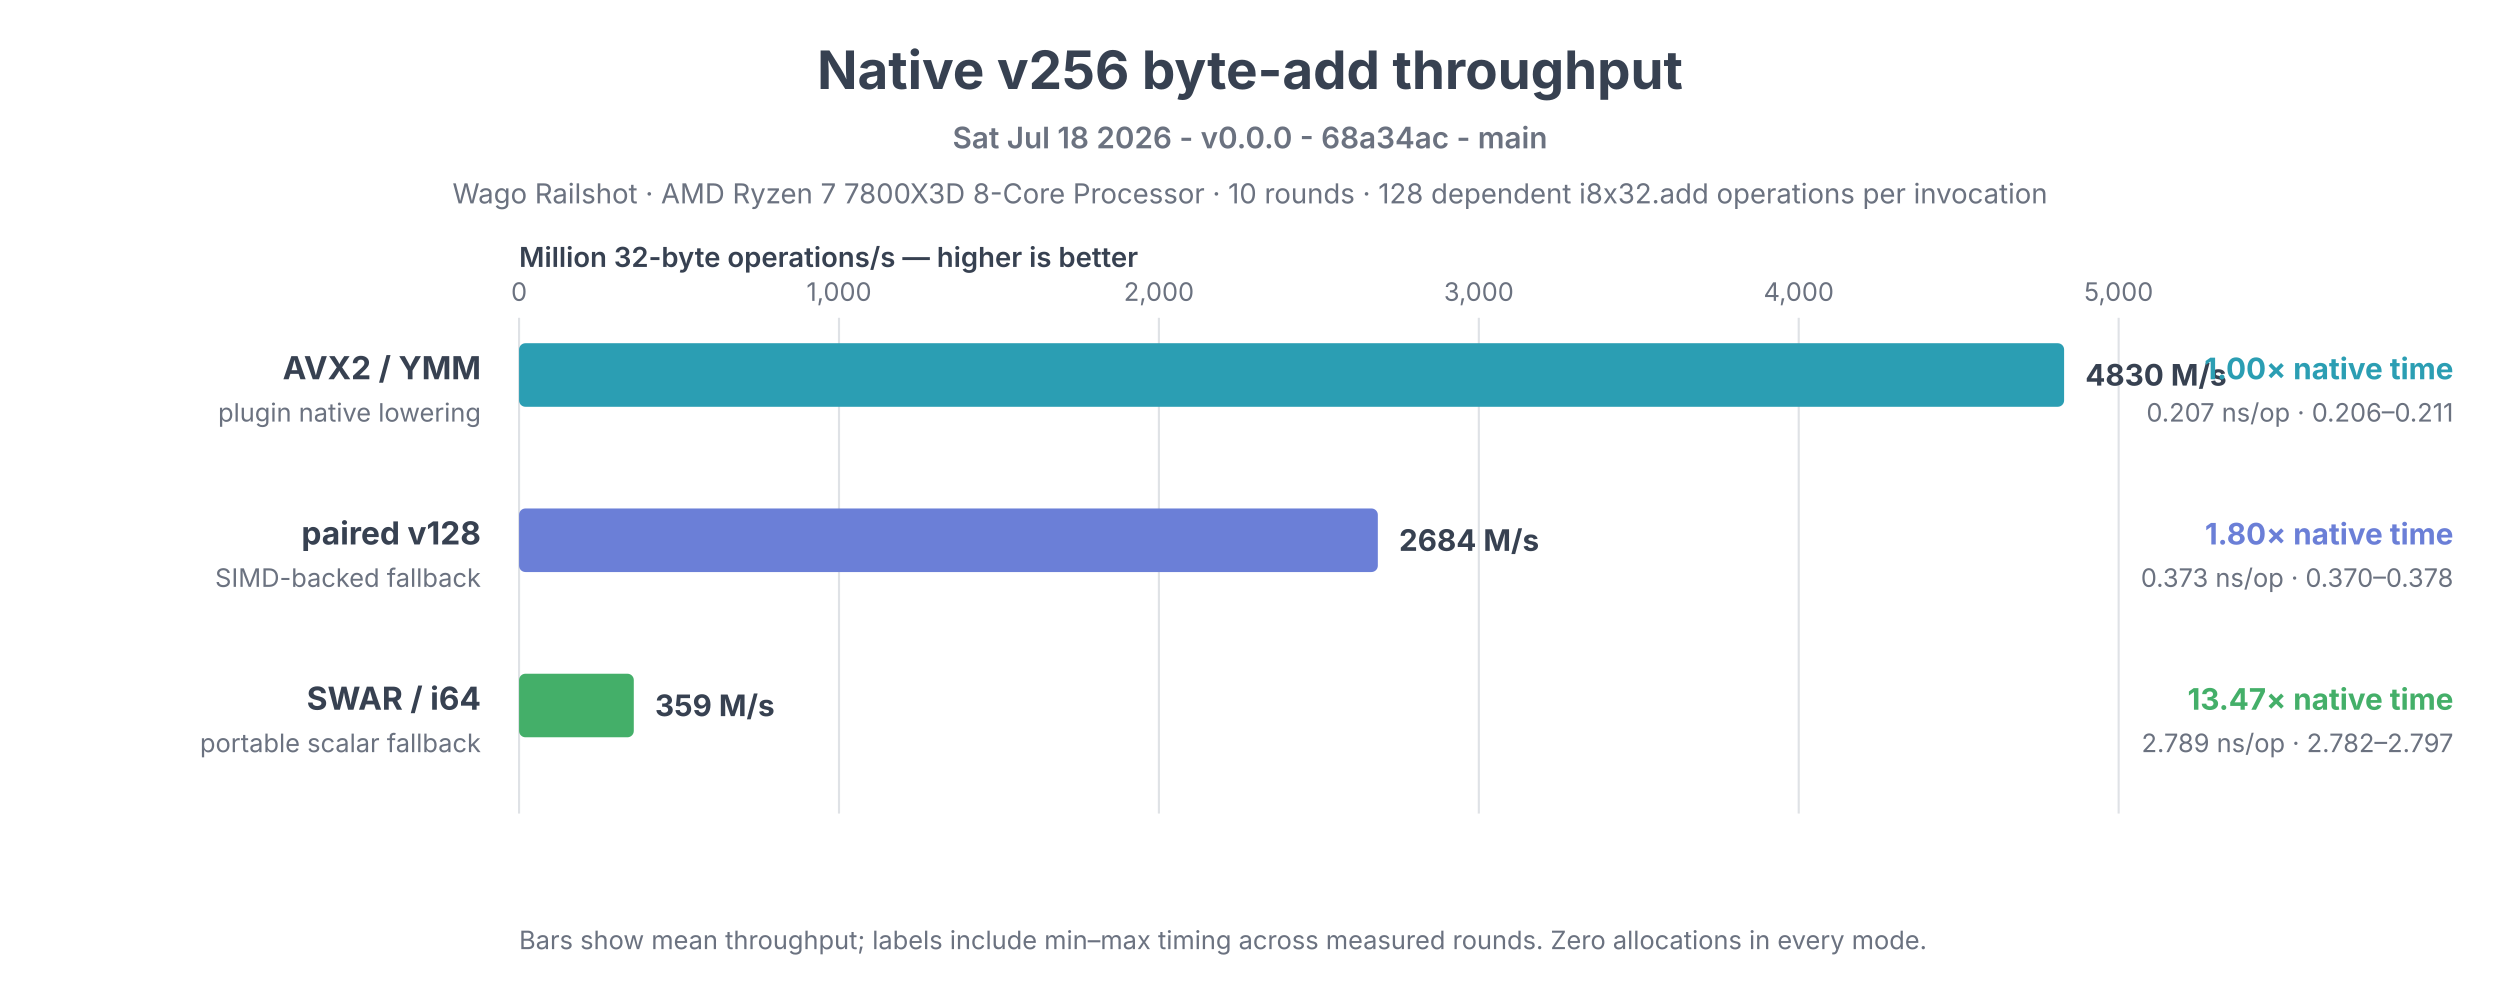
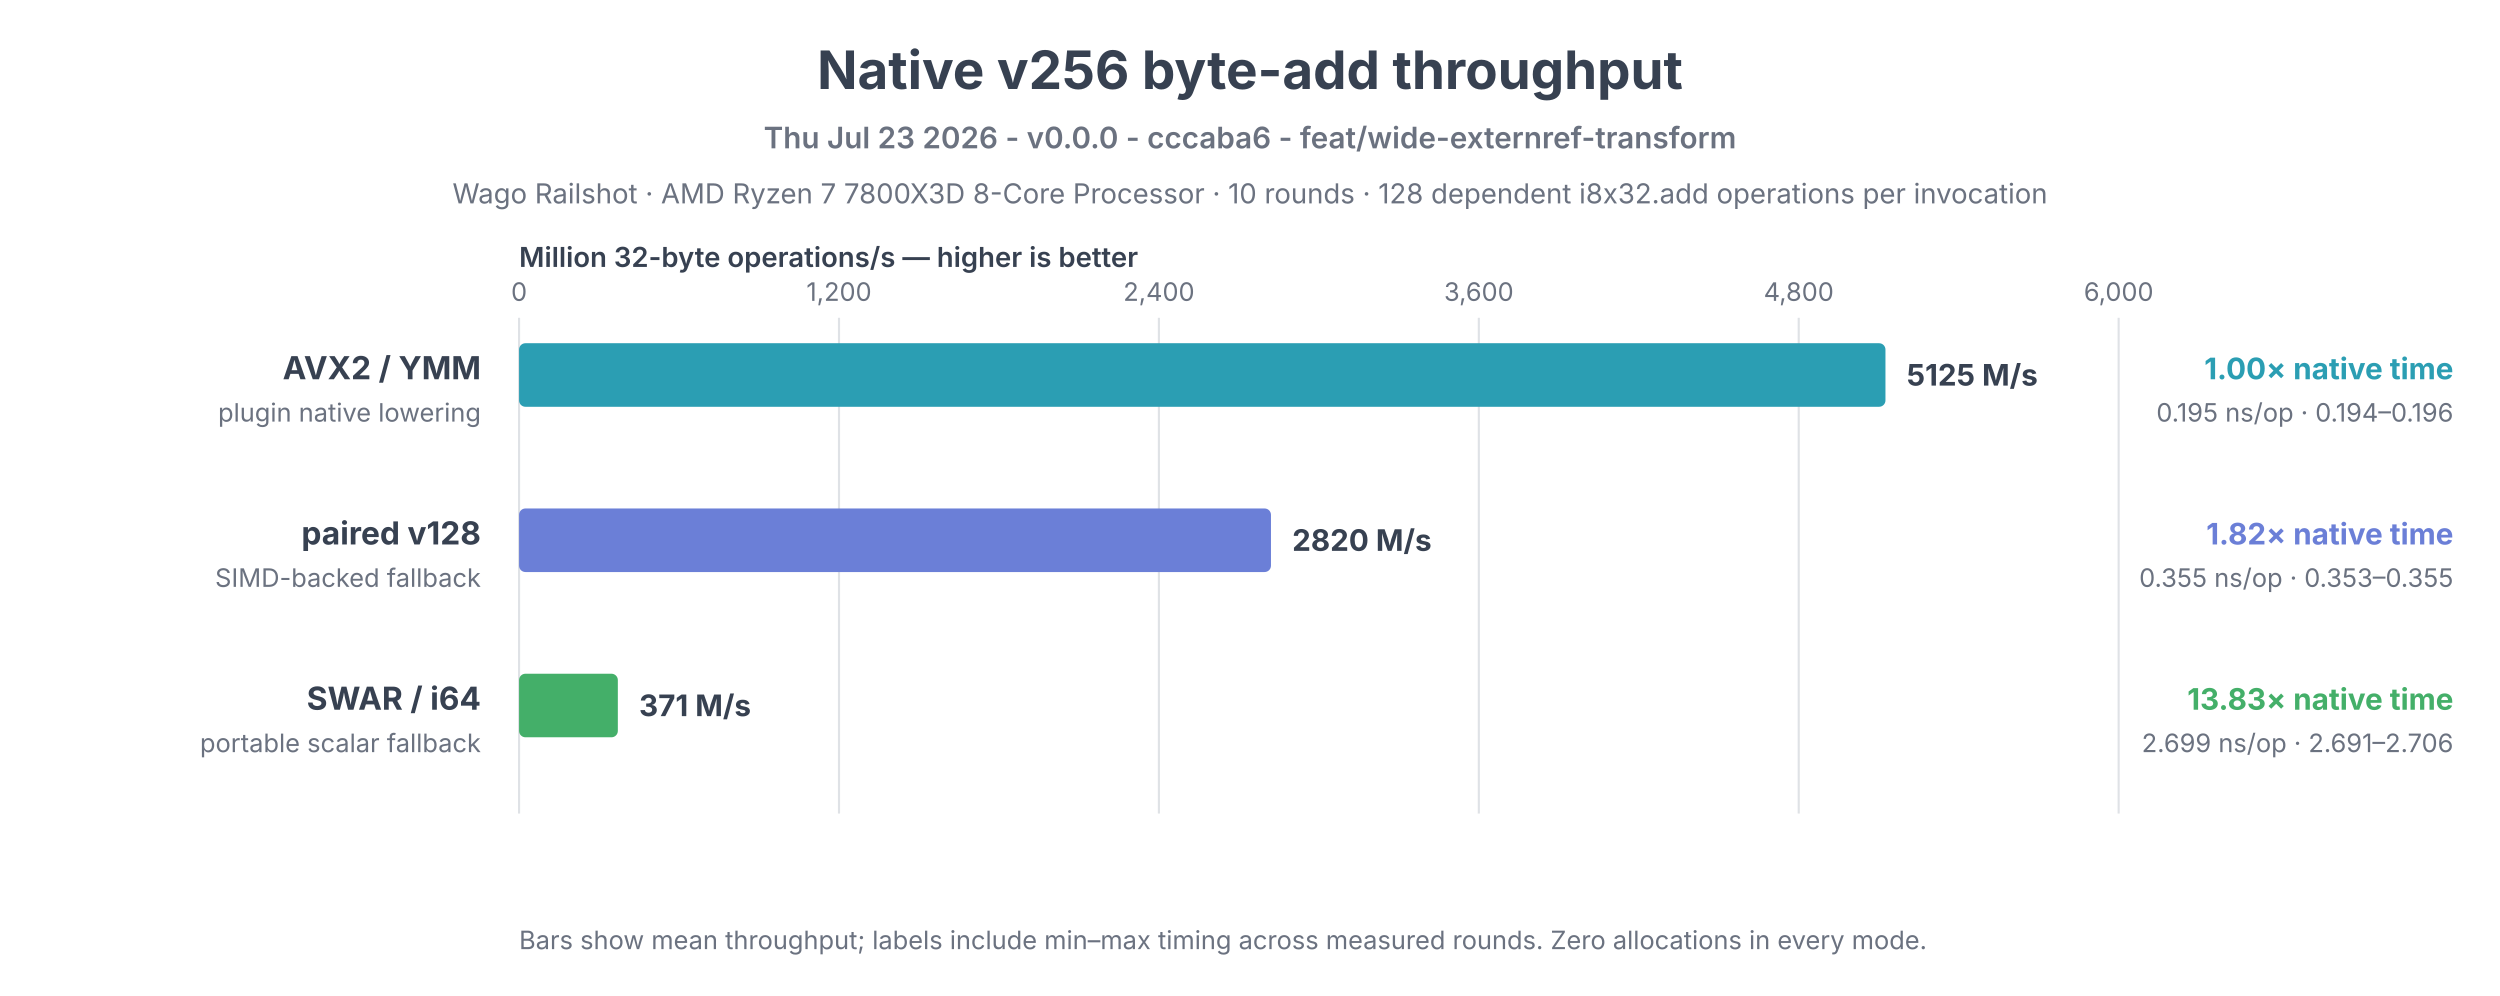
<svg xmlns="http://www.w3.org/2000/svg" width="1180" height="470" viewBox="0 0 1180 470">
  <rect width="1180" height="470" fill="transparent" />
  <text x="590" y="42" text-anchor="middle" font-family="Inter,Arial,sans-serif" font-size="25" font-weight="700" fill="#374151">Native v256 byte-add throughput</text>
-   <text x="590" y="70" text-anchor="middle" font-family="Inter,Arial,sans-serif" font-size="14" font-weight="600" fill="#6b7280">Sat Jul 18 2026 - v0.0.0 - 68a34ac - main</text>
+   <text x="590" y="70" text-anchor="middle" font-family="Inter,Arial,sans-serif" font-size="14" font-weight="600" fill="#6b7280">Thu Jul 23 2026 - v0.0.0 - cccaba6 - feat/wide-externref-transform</text>
  <text x="590" y="96" text-anchor="middle" font-family="Inter,Arial,sans-serif" font-size="13" fill="#6b7280">Wago Railshot · AMD Ryzen 7 7800X3D 8-Core Processor · 10 rounds · 128 dependent i8x32.add operations per invocation</text>
  <text x="245" y="126" font-family="Inter,Arial,sans-serif" font-size="13" font-weight="600" fill="#374151">Million 32-byte operations/s — higher is better</text>
  <line x1="245" y1="150" x2="245" y2="384" stroke="#d1d5db" opacity="0.7" />
  <text x="245" y="142" text-anchor="middle" font-family="Inter,Arial,sans-serif" font-size="12" fill="#6b7280">0</text>
  <line x1="396" y1="150" x2="396" y2="384" stroke="#d1d5db" opacity="0.7" />
-   <text x="396" y="142" text-anchor="middle" font-family="Inter,Arial,sans-serif" font-size="12" fill="#6b7280">1,000</text>
+   <text x="396" y="142" text-anchor="middle" font-family="Inter,Arial,sans-serif" font-size="12" fill="#6b7280">1,200</text>
  <line x1="547" y1="150" x2="547" y2="384" stroke="#d1d5db" opacity="0.7" />
-   <text x="547" y="142" text-anchor="middle" font-family="Inter,Arial,sans-serif" font-size="12" fill="#6b7280">2,000</text>
+   <text x="547" y="142" text-anchor="middle" font-family="Inter,Arial,sans-serif" font-size="12" fill="#6b7280">2,400</text>
  <line x1="698" y1="150" x2="698" y2="384" stroke="#d1d5db" opacity="0.7" />
-   <text x="698" y="142" text-anchor="middle" font-family="Inter,Arial,sans-serif" font-size="12" fill="#6b7280">3,000</text>
+   <text x="698" y="142" text-anchor="middle" font-family="Inter,Arial,sans-serif" font-size="12" fill="#6b7280">3,600</text>
  <line x1="849" y1="150" x2="849" y2="384" stroke="#d1d5db" opacity="0.7" />
-   <text x="849" y="142" text-anchor="middle" font-family="Inter,Arial,sans-serif" font-size="12" fill="#6b7280">4,000</text>
+   <text x="849" y="142" text-anchor="middle" font-family="Inter,Arial,sans-serif" font-size="12" fill="#6b7280">4,800</text>
  <line x1="1000" y1="150" x2="1000" y2="384" stroke="#d1d5db" opacity="0.7" />
-   <text x="1000" y="142" text-anchor="middle" font-family="Inter,Arial,sans-serif" font-size="12" fill="#6b7280">5,000</text>
+   <text x="1000" y="142" text-anchor="middle" font-family="Inter,Arial,sans-serif" font-size="12" fill="#6b7280">6,000</text>
  <text x="227" y="179" text-anchor="end" font-family="Inter,Arial,sans-serif" font-size="15" font-weight="700" fill="#374151">AVX2 / YMM</text>
  <text x="227" y="199" text-anchor="end" font-family="Inter,Arial,sans-serif" font-size="12" fill="#6b7280">plugin native lowering</text>
-   <rect x="245" y="162" width="729.257" height="30" rx="3" fill="#2B9EB3" />
-   <text x="984.257" y="182" font-family="Inter,Arial,sans-serif" font-size="14" font-weight="700" fill="#374151">4830 M/s</text>
+   <rect x="245" y="162" width="644.935" height="30" rx="3" fill="#2B9EB3" />
+   <text x="899.935" y="182" font-family="Inter,Arial,sans-serif" font-size="14" font-weight="700" fill="#374151">5125 M/s</text>
  <text x="1158" y="179" text-anchor="end" font-family="Inter,Arial,sans-serif" font-size="14" font-weight="700" fill="#2B9EB3">1.00× native time</text>
-   <text x="1158" y="199" text-anchor="end" font-family="Inter,Arial,sans-serif" font-size="12" fill="#6b7280">0.207 ns/op · 0.206–0.211</text>
+   <text x="1158" y="199" text-anchor="end" font-family="Inter,Arial,sans-serif" font-size="12" fill="#6b7280">0.195 ns/op · 0.194–0.196</text>
  <text x="227" y="257" text-anchor="end" font-family="Inter,Arial,sans-serif" font-size="15" font-weight="700" fill="#374151">paired v128</text>
  <text x="227" y="277" text-anchor="end" font-family="Inter,Arial,sans-serif" font-size="12" fill="#6b7280">SIMD-backed fallback</text>
-   <rect x="245" y="240" width="405.336" height="30" rx="3" fill="#6B7FD7" />
-   <text x="660.336" y="260" font-family="Inter,Arial,sans-serif" font-size="14" font-weight="700" fill="#374151">2684 M/s</text>
-   <text x="1158" y="257" text-anchor="end" font-family="Inter,Arial,sans-serif" font-size="14" font-weight="700" fill="#6B7FD7">1.80× native time</text>
-   <text x="1158" y="277" text-anchor="end" font-family="Inter,Arial,sans-serif" font-size="12" fill="#6b7280">0.373 ns/op · 0.370–0.378</text>
+   <rect x="245" y="240" width="354.9" height="30" rx="3" fill="#6B7FD7" />
+   <text x="609.9" y="260" font-family="Inter,Arial,sans-serif" font-size="14" font-weight="700" fill="#374151">2820 M/s</text>
+   <text x="1158" y="257" text-anchor="end" font-family="Inter,Arial,sans-serif" font-size="14" font-weight="700" fill="#6B7FD7">1.82× native time</text>
+   <text x="1158" y="277" text-anchor="end" font-family="Inter,Arial,sans-serif" font-size="12" fill="#6b7280">0.355 ns/op · 0.353–0.355</text>
  <text x="227" y="335" text-anchor="end" font-family="Inter,Arial,sans-serif" font-size="15" font-weight="700" fill="#374151">SWAR / i64</text>
  <text x="227" y="355" text-anchor="end" font-family="Inter,Arial,sans-serif" font-size="12" fill="#6b7280">portable scalar fallback</text>
-   <rect x="245" y="318" width="54.151" height="30" rx="3" fill="#44AF69" />
-   <text x="309.151" y="338" font-family="Inter,Arial,sans-serif" font-size="14" font-weight="700" fill="#374151">359 M/s</text>
-   <text x="1158" y="335" text-anchor="end" font-family="Inter,Arial,sans-serif" font-size="14" font-weight="700" fill="#44AF69">13.47× native time</text>
-   <text x="1158" y="355" text-anchor="end" font-family="Inter,Arial,sans-serif" font-size="12" fill="#6b7280">2.789 ns/op · 2.782–2.797</text>
+   <rect x="245" y="318" width="46.622" height="30" rx="3" fill="#44AF69" />
+   <text x="301.622" y="338" font-family="Inter,Arial,sans-serif" font-size="14" font-weight="700" fill="#374151">371 M/s</text>
+   <text x="1158" y="335" text-anchor="end" font-family="Inter,Arial,sans-serif" font-size="14" font-weight="700" fill="#44AF69">13.83× native time</text>
+   <text x="1158" y="355" text-anchor="end" font-family="Inter,Arial,sans-serif" font-size="12" fill="#6b7280">2.699 ns/op · 2.691–2.706</text>
  <text x="245" y="448" font-family="Inter,Arial,sans-serif" font-size="12" fill="#6b7280">Bars show mean throughput; labels include min–max timing across measured rounds. Zero allocations in every mode.</text>
</svg>
